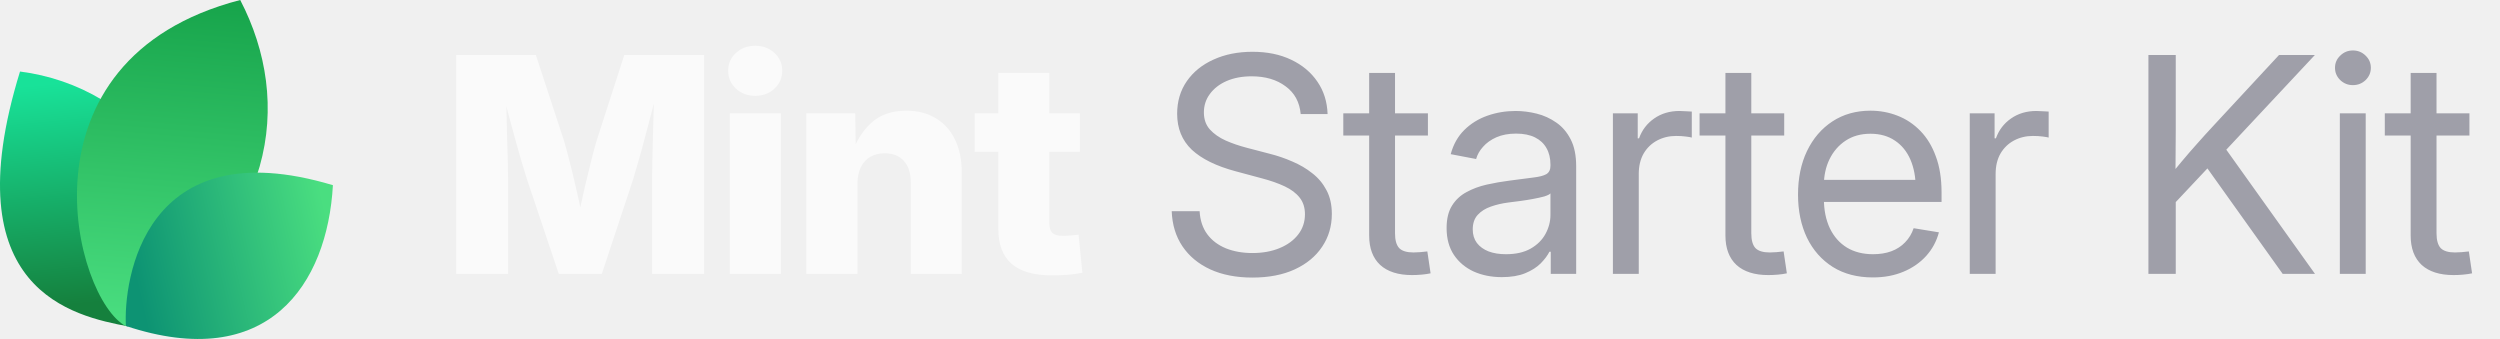
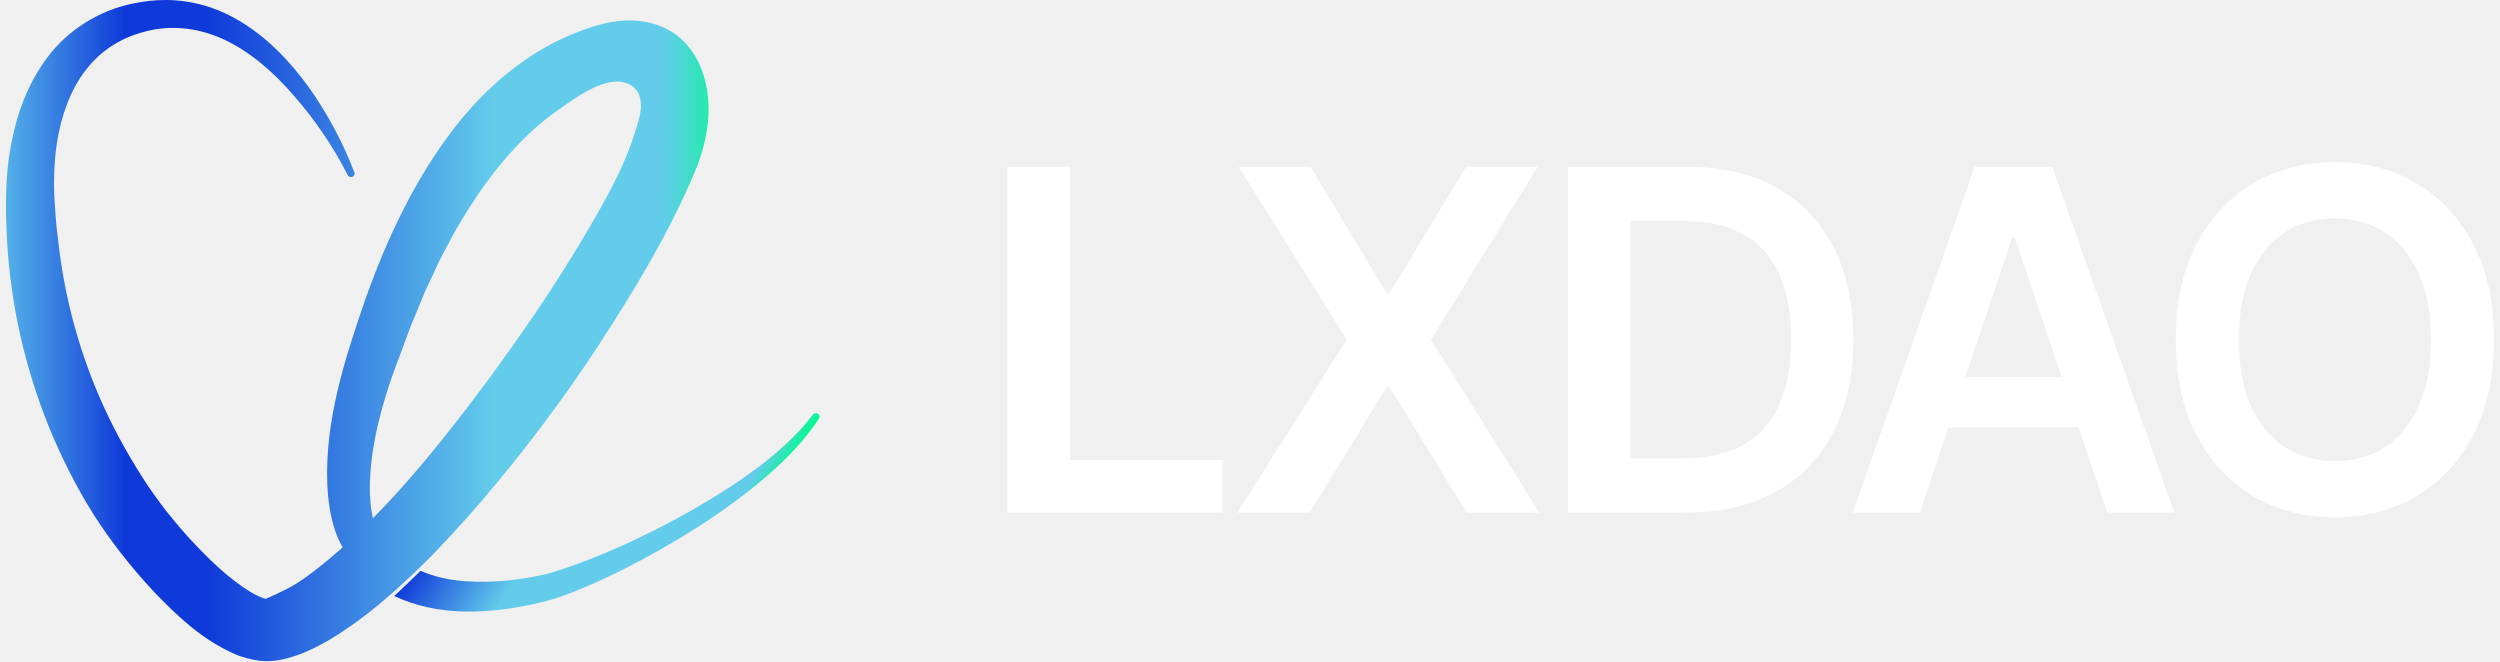
- <svg xmlns="http://www.w3.org/2000/svg" width="177" height="24" viewBox="0 0 177 24" fill="none">
-   <path d="M9.061 23.108C5.268 22.377 -3.391 20.627 1.417 5.064C9.634 6.099 16.973 14.064 9.061 23.108Z" fill="url(#paint0_linear_17557_2145)" />
-   <path d="M8.919 23.094C5.276 21.222 0.784 4.209 17.007 0C20.757 7.193 19.621 16.545 8.919 23.094Z" fill="url(#paint1_linear_17557_2145)" />
-   <path d="M8.914 23.079C8.735 19.882 10.159 9.085 23.57 13.111C23.181 20.123 18.984 26.418 8.914 23.079Z" fill="url(#paint2_linear_17557_2145)" />
-   <path d="M32.301 19.392V3.894H37.938L39.925 9.948C40.036 10.315 40.164 10.787 40.31 11.362C40.462 11.938 40.611 12.552 40.757 13.204C40.91 13.855 41.048 14.483 41.173 15.086C41.305 15.682 41.412 16.192 41.495 16.615H40.695C40.771 16.192 40.871 15.682 40.996 15.086C41.128 14.49 41.267 13.866 41.412 13.214C41.565 12.562 41.714 11.948 41.86 11.373C42.005 10.79 42.133 10.315 42.244 9.948L44.2 3.894H49.848V19.392H46.166V12.704C46.166 12.357 46.173 11.917 46.187 11.383C46.2 10.849 46.214 10.27 46.228 9.646C46.249 9.022 46.266 8.391 46.28 7.753C46.301 7.115 46.311 6.519 46.311 5.964H46.623C46.485 6.561 46.332 7.181 46.166 7.826C45.999 8.471 45.833 9.102 45.666 9.719C45.507 10.336 45.351 10.901 45.198 11.414C45.053 11.928 44.928 12.357 44.824 12.704L42.608 19.392H39.561L37.314 12.704C37.203 12.357 37.072 11.928 36.919 11.414C36.773 10.901 36.614 10.34 36.441 9.729C36.274 9.112 36.104 8.481 35.931 7.836C35.764 7.192 35.608 6.567 35.463 5.964H35.827C35.834 6.512 35.844 7.105 35.858 7.743C35.872 8.374 35.886 9.005 35.9 9.636C35.92 10.26 35.938 10.839 35.952 11.373C35.965 11.907 35.972 12.351 35.972 12.704V19.392H32.301ZM51.668 19.392V8.024H55.288V19.392H51.668ZM53.468 6.786C52.927 6.786 52.473 6.616 52.105 6.276C51.738 5.93 51.554 5.507 51.554 5.007C51.554 4.508 51.738 4.088 52.105 3.749C52.473 3.409 52.927 3.239 53.468 3.239C54.009 3.239 54.463 3.409 54.83 3.749C55.198 4.082 55.382 4.501 55.382 5.007C55.382 5.507 55.198 5.93 54.83 6.276C54.463 6.616 54.009 6.786 53.468 6.786ZM60.708 13.027V19.392H57.088V8.024H60.551L60.593 10.967H60.281C60.593 10.024 61.061 9.268 61.685 8.7C62.309 8.124 63.138 7.836 64.171 7.836C64.975 7.836 65.672 8.017 66.262 8.377C66.851 8.731 67.302 9.234 67.614 9.885C67.933 10.537 68.092 11.307 68.092 12.194V19.392H64.483V12.912C64.483 12.26 64.32 11.754 63.994 11.394C63.675 11.033 63.221 10.853 62.632 10.853C62.25 10.853 61.914 10.936 61.623 11.102C61.332 11.269 61.106 11.515 60.947 11.841C60.787 12.16 60.708 12.555 60.708 13.027ZM76.456 8.024V10.749H69.008V8.024H76.456ZM70.683 5.163H74.292V15.783C74.292 16.102 74.361 16.334 74.5 16.48C74.646 16.625 74.899 16.698 75.259 16.698C75.405 16.698 75.596 16.688 75.831 16.667C76.074 16.646 76.251 16.629 76.362 16.615L76.632 19.309C76.313 19.378 75.963 19.427 75.582 19.455C75.207 19.482 74.836 19.496 74.469 19.496C73.2 19.496 72.25 19.222 71.619 18.674C70.995 18.127 70.683 17.308 70.683 16.22V5.163Z" fill="#FAFAFA" />
-   <path d="M88.667 19.652C87.523 19.652 86.528 19.458 85.682 19.07C84.843 18.681 84.188 18.137 83.716 17.437C83.245 16.736 82.992 15.908 82.957 14.951H84.933C84.968 15.596 85.148 16.14 85.474 16.584C85.8 17.021 86.24 17.354 86.795 17.582C87.35 17.804 87.974 17.915 88.667 17.915C89.388 17.915 90.026 17.801 90.581 17.572C91.143 17.343 91.583 17.024 91.902 16.615C92.228 16.199 92.391 15.717 92.391 15.169C92.391 14.698 92.266 14.306 92.017 13.994C91.767 13.675 91.413 13.408 90.956 13.193C90.498 12.978 89.954 12.787 89.323 12.621L87.502 12.132C86.123 11.765 85.082 11.255 84.382 10.603C83.689 9.944 83.342 9.095 83.342 8.055C83.342 7.174 83.571 6.404 84.028 5.746C84.486 5.087 85.117 4.577 85.921 4.217C86.726 3.849 87.645 3.666 88.678 3.666C89.718 3.666 90.63 3.853 91.413 4.227C92.204 4.602 92.824 5.122 93.275 5.787C93.726 6.446 93.965 7.209 93.993 8.076H92.089C92.013 7.23 91.656 6.574 91.018 6.11C90.387 5.638 89.586 5.403 88.615 5.403C87.95 5.403 87.36 5.513 86.847 5.735C86.341 5.957 85.946 6.262 85.661 6.651C85.377 7.032 85.235 7.469 85.235 7.961C85.235 8.447 85.377 8.849 85.661 9.168C85.946 9.48 86.317 9.74 86.774 9.948C87.232 10.149 87.724 10.319 88.251 10.457L89.884 10.884C90.439 11.023 90.977 11.206 91.496 11.435C92.023 11.657 92.495 11.934 92.911 12.267C93.334 12.593 93.67 12.995 93.92 13.474C94.17 13.945 94.294 14.504 94.294 15.149C94.294 16.015 94.066 16.788 93.608 17.468C93.157 18.148 92.512 18.681 91.673 19.07C90.834 19.458 89.832 19.652 88.667 19.652ZM101.097 8.024V9.594H95.106V8.024H101.097ZM96.937 5.163H98.767V16.521C98.767 17 98.865 17.347 99.059 17.562C99.26 17.77 99.6 17.874 100.078 17.874C100.21 17.874 100.366 17.867 100.546 17.853C100.733 17.832 100.903 17.815 101.056 17.801L101.285 19.351C101.097 19.392 100.886 19.423 100.65 19.444C100.414 19.465 100.189 19.475 99.974 19.475C98.996 19.475 98.244 19.236 97.717 18.758C97.197 18.272 96.937 17.579 96.937 16.677V5.163ZM106.33 19.621C105.595 19.621 104.932 19.489 104.343 19.226C103.754 18.955 103.285 18.564 102.939 18.05C102.592 17.53 102.419 16.896 102.419 16.147C102.419 15.495 102.547 14.965 102.804 14.556C103.06 14.146 103.403 13.828 103.833 13.599C104.263 13.363 104.742 13.186 105.269 13.068C105.796 12.95 106.333 12.857 106.881 12.787C107.574 12.69 108.132 12.617 108.555 12.569C108.978 12.52 109.287 12.441 109.481 12.33C109.675 12.212 109.772 12.014 109.772 11.737V11.654C109.772 11.203 109.679 10.815 109.492 10.489C109.311 10.163 109.041 9.91 108.68 9.729C108.32 9.549 107.872 9.459 107.338 9.459C106.805 9.459 106.34 9.546 105.945 9.719C105.556 9.892 105.241 10.118 104.998 10.395C104.755 10.665 104.593 10.953 104.509 11.258L102.71 10.915C102.897 10.222 103.22 9.65 103.677 9.199C104.135 8.748 104.679 8.412 105.31 8.19C105.941 7.968 106.607 7.857 107.307 7.857C107.8 7.857 108.295 7.92 108.795 8.044C109.301 8.169 109.765 8.381 110.188 8.679C110.611 8.97 110.951 9.369 111.208 9.875C111.464 10.374 111.593 11.005 111.593 11.768V19.392H109.793V17.822H109.7C109.568 18.085 109.363 18.359 109.086 18.643C108.809 18.921 108.444 19.153 107.994 19.34C107.543 19.527 106.988 19.621 106.33 19.621ZM106.621 17.998C107.321 17.998 107.904 17.867 108.368 17.603C108.84 17.333 109.19 16.986 109.419 16.563C109.654 16.133 109.772 15.682 109.772 15.211V13.692C109.703 13.769 109.554 13.841 109.325 13.911C109.096 13.973 108.829 14.032 108.524 14.088C108.226 14.143 107.921 14.192 107.609 14.233C107.304 14.275 107.033 14.309 106.798 14.337C106.354 14.393 105.938 14.49 105.549 14.628C105.168 14.76 104.86 14.954 104.624 15.211C104.388 15.467 104.27 15.811 104.27 16.241C104.27 16.615 104.367 16.934 104.561 17.198C104.762 17.461 105.04 17.662 105.393 17.801C105.747 17.933 106.156 17.998 106.621 17.998ZM114.193 19.392V8.024H115.951V9.792H116.045C116.253 9.209 116.61 8.741 117.116 8.388C117.622 8.034 118.219 7.857 118.905 7.857C119.058 7.857 119.217 7.864 119.384 7.878C119.55 7.885 119.682 7.892 119.779 7.899V9.74C119.716 9.719 119.578 9.695 119.363 9.667C119.155 9.639 118.922 9.625 118.666 9.625C118.174 9.625 117.726 9.733 117.324 9.948C116.922 10.163 116.603 10.471 116.367 10.874C116.138 11.276 116.024 11.758 116.024 12.319V19.392H114.193ZM126.322 8.024V9.594H120.33V8.024H126.322ZM122.161 5.163H123.992V16.521C123.992 17 124.089 17.347 124.283 17.562C124.484 17.77 124.824 17.874 125.302 17.874C125.434 17.874 125.59 17.867 125.77 17.853C125.958 17.832 126.127 17.815 126.28 17.801L126.509 19.351C126.322 19.392 126.11 19.423 125.874 19.444C125.639 19.465 125.413 19.475 125.198 19.475C124.221 19.475 123.468 19.236 122.941 18.758C122.421 18.272 122.161 17.579 122.161 16.677V5.163ZM132.604 19.642C131.502 19.642 130.555 19.396 129.765 18.903C128.974 18.404 128.364 17.714 127.934 16.834C127.511 15.946 127.3 14.927 127.3 13.775C127.3 12.611 127.511 11.584 127.934 10.697C128.364 9.802 128.964 9.102 129.734 8.596C130.51 8.089 131.408 7.836 132.428 7.836C133.1 7.836 133.738 7.954 134.341 8.19C134.952 8.426 135.489 8.783 135.954 9.261C136.425 9.74 136.793 10.343 137.056 11.071C137.327 11.792 137.462 12.645 137.462 13.63V14.296H128.433V12.735H136.463L135.631 13.297C135.631 12.541 135.506 11.876 135.257 11.3C135.007 10.725 134.643 10.277 134.165 9.958C133.686 9.632 133.107 9.469 132.428 9.469C131.748 9.469 131.162 9.632 130.67 9.958C130.177 10.284 129.796 10.725 129.526 11.279C129.262 11.827 129.13 12.441 129.13 13.12V14.046C129.13 14.864 129.273 15.572 129.557 16.168C129.841 16.757 130.243 17.211 130.763 17.53C131.283 17.842 131.901 17.998 132.615 17.998C133.093 17.998 133.523 17.929 133.905 17.79C134.293 17.645 134.619 17.433 134.882 17.156C135.153 16.879 135.354 16.546 135.486 16.157L137.275 16.449C137.108 17.08 136.81 17.634 136.38 18.113C135.95 18.591 135.413 18.966 134.768 19.236C134.123 19.507 133.402 19.642 132.604 19.642ZM139.459 19.392V8.024H141.217V9.792H141.311C141.519 9.209 141.876 8.741 142.382 8.388C142.888 8.034 143.485 7.857 144.171 7.857C144.324 7.857 144.483 7.864 144.649 7.878C144.816 7.885 144.948 7.892 145.045 7.899V9.74C144.982 9.719 144.844 9.695 144.629 9.667C144.421 9.639 144.188 9.625 143.932 9.625C143.439 9.625 142.992 9.733 142.59 9.948C142.188 10.163 141.869 10.471 141.633 10.874C141.404 11.276 141.29 11.758 141.29 12.319V19.392H139.459ZM153.429 14.961V12.715C153.783 12.257 154.136 11.82 154.49 11.404C154.844 10.981 155.204 10.565 155.572 10.156C155.939 9.74 156.314 9.327 156.695 8.918L161.355 3.894H163.893L157.277 10.967H157.184L153.429 14.961ZM152.108 19.392V3.894H154.043V9.241L154.022 12.559L154.043 13.505V19.392H152.108ZM161.615 19.392L155.967 11.477L157.173 9.969L163.903 19.392H161.615ZM165.661 19.392V8.024H167.492V19.392H165.661ZM166.587 6.027C166.24 6.027 165.942 5.909 165.692 5.673C165.443 5.43 165.318 5.139 165.318 4.799C165.318 4.459 165.443 4.172 165.692 3.936C165.942 3.693 166.24 3.572 166.587 3.572C166.934 3.572 167.232 3.693 167.482 3.936C167.731 4.172 167.856 4.459 167.856 4.799C167.856 5.139 167.731 5.43 167.482 5.673C167.232 5.909 166.934 6.027 166.587 6.027ZM174.836 8.024V9.594H168.844V8.024H174.836ZM170.675 5.163H172.506V16.521C172.506 17 172.603 17.347 172.797 17.562C172.998 17.77 173.338 17.874 173.816 17.874C173.948 17.874 174.104 17.867 174.284 17.853C174.472 17.832 174.641 17.815 174.794 17.801L175.023 19.351C174.836 19.392 174.624 19.423 174.388 19.444C174.153 19.465 173.927 19.475 173.712 19.475C172.735 19.475 171.982 19.236 171.455 18.758C170.935 18.272 170.675 17.579 170.675 16.677V5.163Z" fill="#9F9FA9" />
+ <svg xmlns="http://www.w3.org/2000/svg" width="121" height="32" viewBox="0 0 121 32" fill="none">
+   <path d="M48.76 24.809V8.073H51.797V22.267H59.18V24.809H48.76Z" fill="white" />
+   <path d="M63.43 8.073L67.122 14.202H67.253L70.96 8.073H74.422L69.258 16.441L74.504 24.809H70.985L67.253 18.721H67.122L63.389 24.809H59.886L65.182 16.441L59.952 8.073H63.43Z" fill="white" />
+   <path d="M81.565 24.809H75.885V8.073H81.68C83.344 8.073 84.773 8.408 85.969 9.078C87.169 9.743 88.091 10.699 88.735 11.947C89.379 13.194 89.701 14.687 89.701 16.425C89.701 18.168 89.376 19.666 88.727 20.919C88.083 22.172 87.153 23.134 85.936 23.804C84.724 24.474 83.267 24.809 81.565 24.809ZM78.921 22.186H81.418C82.585 22.186 83.559 21.973 84.34 21.548C85.12 21.118 85.707 20.478 86.1 19.628C86.492 18.773 86.689 17.705 86.689 16.425C86.689 15.144 86.492 14.082 86.1 13.238C85.707 12.388 85.126 11.753 84.356 11.334C83.592 10.909 82.643 10.696 81.508 10.696H78.921V22.186Z" fill="white" />
+   <path d="M92.916 24.809H89.675L95.576 8.073H99.325L105.234 24.809H101.993L97.516 11.505H97.385L92.916 24.809ZM93.022 18.247H101.862V20.682H93.022V18.247Z" fill="white" />
+   <path d="M120.711 16.441C120.711 18.244 120.372 19.789 119.696 21.075C119.025 22.355 118.108 23.335 116.946 24.016C115.789 24.697 114.477 25.038 113.009 25.038C111.541 25.038 110.226 24.697 109.064 24.016C107.907 23.33 106.99 22.347 106.314 21.066C105.642 19.781 105.307 18.239 105.307 16.441C105.307 14.638 105.642 13.096 106.314 11.816C106.99 10.53 107.907 9.547 109.064 8.866C110.226 8.185 111.541 7.845 113.009 7.845C114.477 7.845 115.789 8.185 116.946 8.866C118.108 9.547 119.025 10.53 119.696 11.816C120.372 13.096 120.711 14.638 120.711 16.441ZM117.658 16.441C117.658 15.172 117.459 14.101 117.06 13.23C116.667 12.353 116.122 11.691 115.423 11.244C114.725 10.792 113.92 10.566 113.009 10.566C112.098 10.566 111.293 10.792 110.594 11.244C109.896 11.691 109.347 12.353 108.949 13.23C108.556 14.101 108.36 15.172 108.36 16.441C108.36 17.711 108.556 18.784 108.949 19.661C109.347 20.532 109.896 21.194 110.594 21.647C111.293 22.093 112.098 22.317 113.009 22.317C113.92 22.317 114.725 22.093 115.423 21.647C116.122 21.194 116.667 20.532 117.06 19.661C117.459 18.784 117.658 17.711 117.658 16.441Z" fill="white" />
+   <path d="M6.442 0.169C4.756 0.508 3.249 1.488 2.287 2.787C1.313 4.081 0.79 5.592 0.513 7.112C0.24 8.638 0.262 10.185 0.345 11.706C0.523 14.773 1.208 17.8 2.375 20.681C2.965 22.121 3.666 23.516 4.5 24.855C5.346 26.19 6.336 27.442 7.426 28.615C8.533 29.767 9.718 30.919 11.309 31.632C11.709 31.814 12.149 31.925 12.605 31.986C13.083 32.032 13.545 31.961 13.967 31.844C14.818 31.607 15.569 31.203 16.276 30.763C17.255 30.147 18.156 29.434 19.001 28.691C19.363 28.362 19.724 28.034 20.075 27.701C20.136 27.645 20.192 27.584 20.258 27.524C21.348 26.468 22.366 25.345 23.345 24.208C25.409 21.788 27.306 19.266 29.019 16.638C30.726 14.011 32.35 11.327 33.569 8.457C34.192 7.036 34.531 5.389 34.108 3.823C33.902 3.044 33.485 2.282 32.784 1.73C32.089 1.18 31.127 0.942 30.231 0.993C29.325 1.038 28.513 1.332 27.734 1.64C26.95 1.968 26.199 2.362 25.52 2.832C24.146 3.757 22.978 4.92 22.004 6.172C20.052 8.704 18.729 11.554 17.694 14.455C16.693 17.351 15.719 20.338 15.841 23.455C15.881 24.229 15.981 24.997 16.242 25.75C16.331 26.002 16.448 26.255 16.582 26.492C15.841 27.155 15.085 27.766 14.351 28.241C13.823 28.575 12.86 28.984 12.86 28.984C12.86 28.984 12.76 28.964 12.699 28.929C12.36 28.823 11.837 28.494 11.336 28.105C10.835 27.72 10.324 27.256 9.83 26.75C9.339 26.255 8.817 25.689 8.394 25.159C7.943 24.633 7.537 24.057 7.137 23.481C6.364 22.303 5.657 21.066 5.062 19.771C3.872 17.189 3.11 14.41 2.809 11.58C2.704 10.878 2.671 10.15 2.626 9.457C2.598 8.775 2.621 8.093 2.687 7.426C2.837 6.097 3.204 4.813 3.877 3.777C4.545 2.742 5.519 1.958 6.82 1.584C8.116 1.19 9.462 1.296 10.775 1.882C12.077 2.469 13.244 3.494 14.234 4.642C15.241 5.793 16.125 7.093 16.821 8.457L16.827 8.477C16.865 8.548 16.965 8.588 17.049 8.563C17.143 8.527 17.188 8.436 17.154 8.356C16.604 6.9 15.858 5.516 14.946 4.222C14.017 2.948 12.888 1.741 11.425 0.917C10.697 0.503 9.874 0.204 9.022 0.078C8.689 0.025 8.352 0 8.015 0C7.486 0 6.958 0.061 6.442 0.169ZM17.933 24.34C17.905 24.027 17.894 23.703 17.905 23.374C17.933 22.056 18.217 20.681 18.623 19.317C18.829 18.624 19.062 17.952 19.335 17.255C19.596 16.563 19.83 15.86 20.13 15.183L20.547 14.162L21.015 13.166C21.304 12.494 21.677 11.868 22.004 11.226C22.728 9.978 23.518 8.785 24.408 7.739C25.176 6.836 26.041 5.993 27.044 5.302C27.819 4.766 29.34 3.592 30.394 4.055C31.128 4.378 31.087 5.172 30.92 5.787C30.866 5.984 30.804 6.172 30.754 6.337C30.232 8.051 29.332 9.639 28.413 11.201C27.661 12.479 26.86 13.748 26.015 15.001C24.319 17.492 22.522 19.948 20.592 22.268C19.774 23.244 18.934 24.194 18.05 25.082C18 24.865 17.955 24.608 17.933 24.34Z" fill="url(#paint0_linear_197_13)" />
+   <path d="M39.337 20.071L39.33 20.084C38.362 21.351 37.085 22.376 35.744 23.295C34.395 24.2 32.968 25.018 31.505 25.748C30.035 26.472 28.515 27.136 27 27.618C26.814 27.679 26.628 27.733 26.456 27.779C26.269 27.827 26.118 27.854 25.91 27.893C25.523 27.974 25.136 28.028 24.749 28.075C23.974 28.168 23.214 28.182 22.474 28.129C21.707 28.068 20.975 27.9 20.351 27.625C20.287 27.692 20.23 27.753 20.166 27.813C19.814 28.162 19.448 28.504 19.082 28.846C20.115 29.341 21.291 29.569 22.432 29.597C23.292 29.617 24.161 29.543 24.999 29.395C25.839 29.248 26.692 29.067 27.488 28.752C29.073 28.142 30.572 27.384 32.029 26.559C33.484 25.729 34.883 24.823 36.196 23.798C37.502 22.772 38.734 21.633 39.639 20.252C39.688 20.178 39.667 20.084 39.588 20.03C39.558 20.01 39.523 20 39.487 20C39.43 20 39.373 20.025 39.337 20.071Z" fill="url(#paint1_linear_197_13)" />
  <defs>
-     <linearGradient id="paint0_linear_17557_2145" x1="3.776" y1="5.916" x2="5.232" y2="21.559" gradientUnits="userSpaceOnUse">
-       <stop stop-color="#18E299" />
-       <stop offset="1" stop-color="#15803D" />
+     <linearGradient id="paint0_linear_197_13" x1="35.649" y1="16" x2="-1.042" y2="16" gradientUnits="userSpaceOnUse">
+       <stop stop-color="#00FB8C" />
+       <stop offset="0.097" stop-color="#64CCEB" />
+       <stop offset="0.277" stop-color="#64CCEB" />
+       <stop offset="0.32" stop-color="#64CCEB" />
+       <stop offset="0.698" stop-color="#0F39D9" />
+       <stop offset="0.806" stop-color="#0F39D9" />
+       <stop offset="1" stop-color="#64CCEB" />
    </linearGradient>
-     <linearGradient id="paint1_linear_17557_2145" x1="12.171" y1="-0.718" x2="10.19" y2="22.983" gradientUnits="userSpaceOnUse">
-       <stop stop-color="#16A34A" />
-       <stop offset="1" stop-color="#4ADE80" />
-     </linearGradient>
-     <linearGradient id="paint2_linear_17557_2145" x1="23.133" y1="15.353" x2="9.338" y2="18.52" gradientUnits="userSpaceOnUse">
-       <stop stop-color="#4ADE80" />
-       <stop offset="1" stop-color="#0D9373" />
+     <linearGradient id="paint1_linear_197_13" x1="35.123" y1="27.561" x2="24.087" y2="20.743" gradientUnits="userSpaceOnUse">
+       <stop stop-color="#00FB8C" />
+       <stop offset="0.096" stop-color="#64CCEB" />
+       <stop offset="0.477" stop-color="#64CCEB" />
+       <stop offset="0.647" stop-color="#64CCEB" />
+       <stop offset="1" stop-color="#0F39D9" />
    </linearGradient>
  </defs>
</svg>
